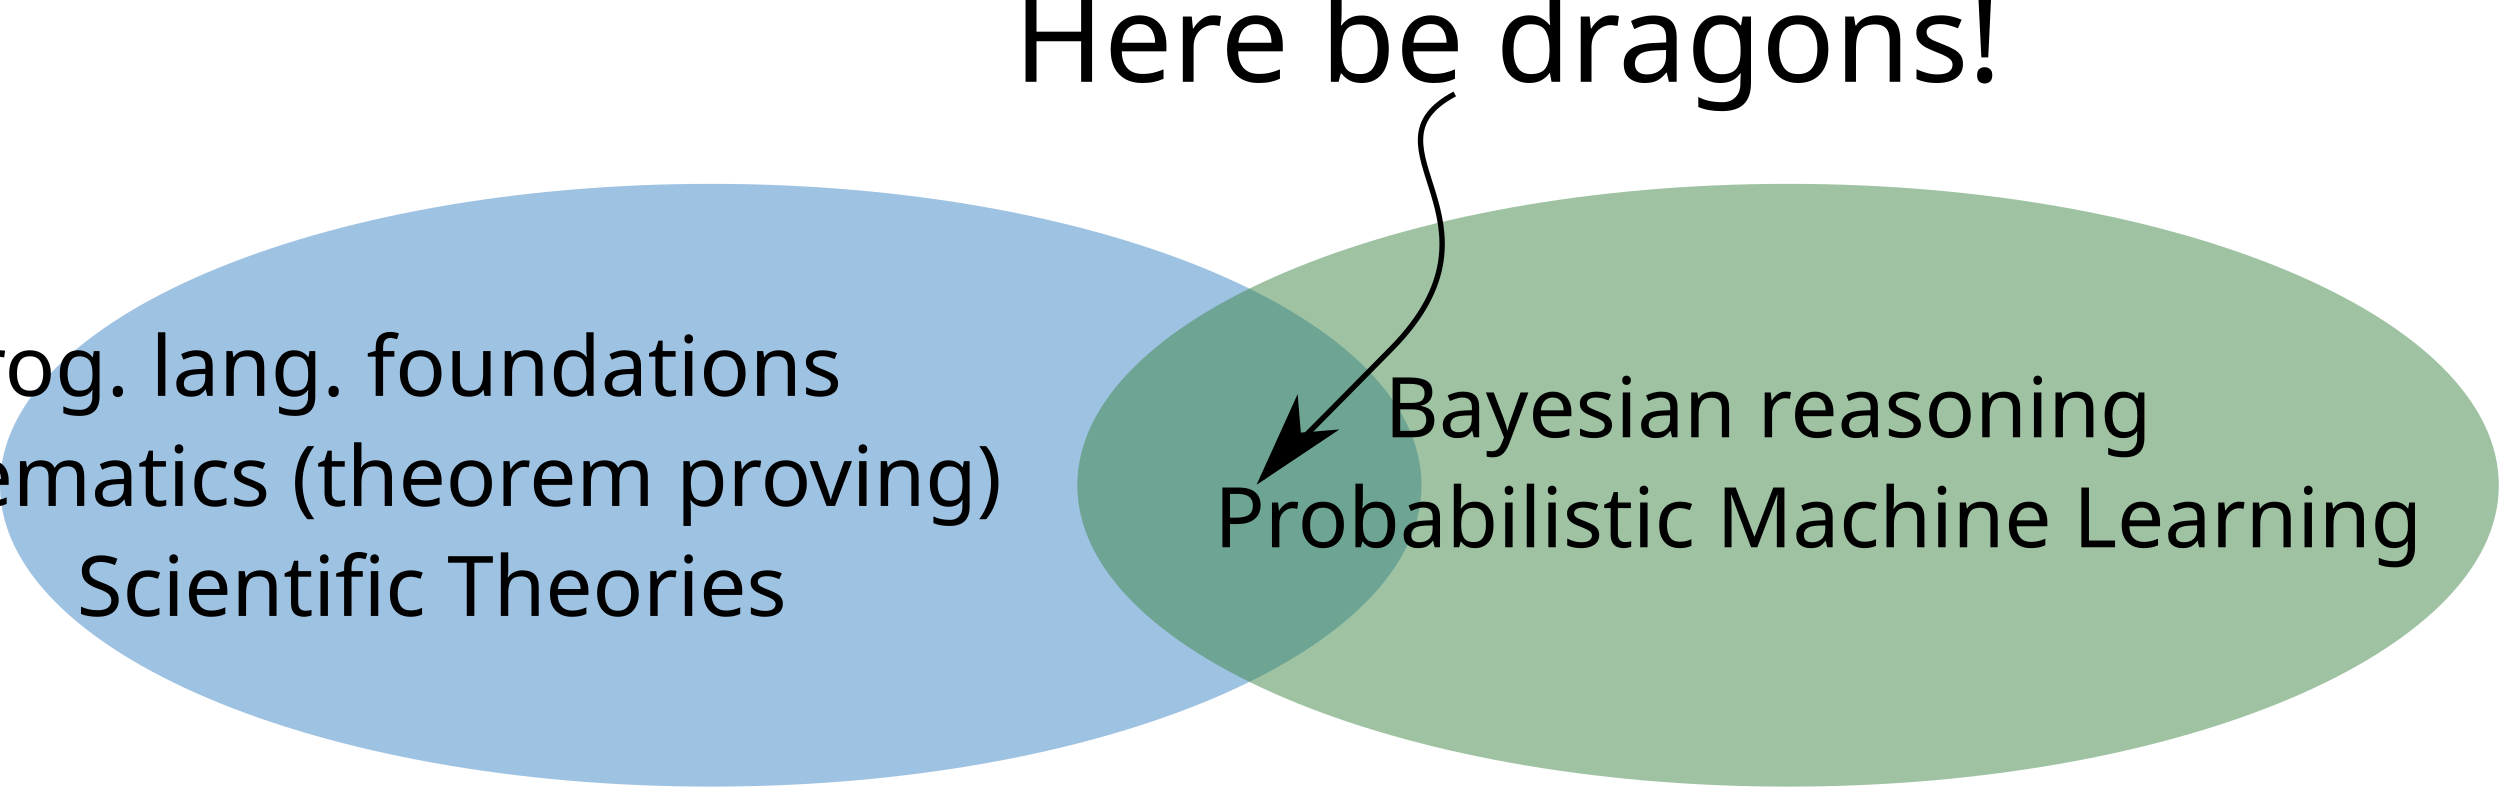
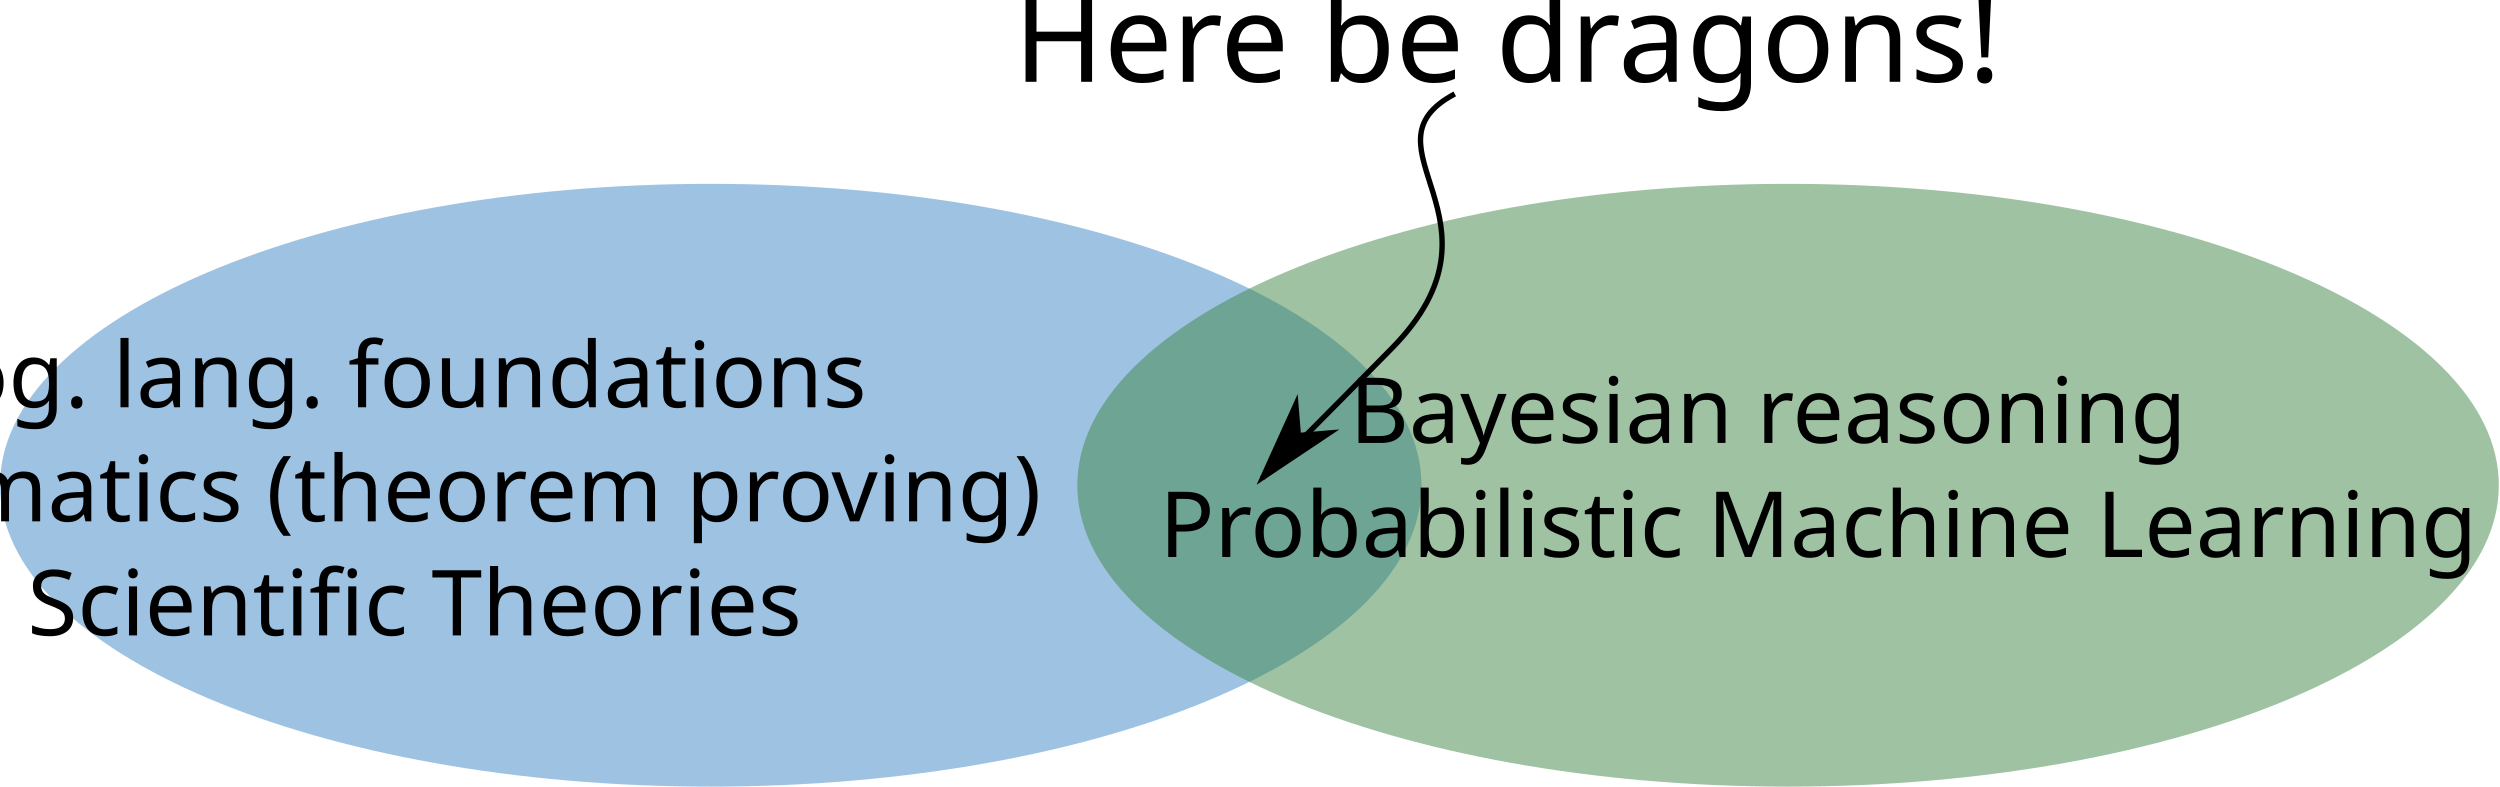
<svg xmlns="http://www.w3.org/2000/svg" width="232mm" height="73mm" viewBox="0 0 232 73" version="1.1" id="svg8">
  <defs id="defs2">
    <marker orient="auto" refY="0" refX="0" id="marker1187" style="overflow:visible">
      <path id="path1185" d="M 0,0 5,-5 -12.5,0 5,5 Z" style="fill:#000000;fill-opacity:1;fill-rule:evenodd;stroke:#000000;stroke-width:1pt;stroke-opacity:1" transform="matrix(0.8,0,0,0.8,10,0)" />
    </marker>
    <marker orient="auto" refY="0" refX="0" id="Arrow1Lstart" style="overflow:visible">
      <path id="path903" d="M 0,0 5,-5 -12.5,0 5,5 Z" style="fill:#000000;fill-opacity:1;fill-rule:evenodd;stroke:#000000;stroke-width:1pt;stroke-opacity:1" transform="matrix(0.8,0,0,0.8,10,0)" />
    </marker>
  </defs>
  <g id="layer1" transform="translate(0,-224)">
    <ellipse style="opacity:0.5;fill:#3d85c6;fill-opacity:1;fill-rule:nonzero;stroke:none;stroke-width:0.577;stroke-linecap:round;stroke-linejoin:round;stroke-miterlimit:4;stroke-dasharray:none;stroke-opacity:1" id="path884" cx="65.957" cy="269.03" rx="65.957" ry="27.97" />
    <ellipse style="opacity:0.5;fill:#3d8545;fill-opacity:1;fill-rule:nonzero;stroke:none;stroke-width:0.577;stroke-linecap:round;stroke-linejoin:round;stroke-miterlimit:4;stroke-dasharray:none;stroke-opacity:1" id="path884-9" cx="165.932" cy="269.03" rx="65.957" ry="27.97" />
    <text xml:space="preserve" style="font-style:normal;font-variant:normal;font-weight:normal;font-stretch:normal;font-size:7.761px;line-height:1.25;font-family:'Noto Mono';-inkscape-font-specification:'Noto Mono';letter-spacing:0px;word-spacing:0px;fill:#000000;fill-opacity:1;stroke:none;stroke-width:0.265" x="94.078" y="231.596" id="text817">
      <tspan id="tspan815" x="94.078" y="231.596" style="font-style:normal;font-variant:normal;font-weight:normal;font-stretch:normal;font-size:11.289px;font-family:'EB Garamond 12 All SC';-inkscape-font-specification:'EB Garamond 12 All SC';stroke-width:0.265">Here be dragons!</tspan>
    </text>
-     <text xml:space="preserve" style="font-style:normal;font-variant:normal;font-weight:normal;font-stretch:normal;font-size:7.761px;line-height:1.25;font-family:'Noto Mono';-inkscape-font-specification:'Noto Mono';letter-spacing:0px;word-spacing:0px;fill:#000000;fill-opacity:1;stroke:none;stroke-width:0.265" x="51.701" y="260.738" id="text840">
-       <tspan id="tspan838" x="51.701" y="260.738" style="font-style:normal;font-variant:normal;font-weight:normal;font-stretch:normal;font-family:'EB Garamond';-inkscape-font-specification:'EB Garamond';text-align:center;text-anchor:middle;stroke-width:0.265">Prog. lang. foundations</tspan>
-       <tspan x="51.701" y="270.949" style="font-style:normal;font-variant:normal;font-weight:normal;font-stretch:normal;font-family:'EB Garamond';-inkscape-font-specification:'EB Garamond';text-align:center;text-anchor:middle;stroke-width:0.265" id="tspan842">Mathematics (theorem proving)</tspan>
-       <tspan x="51.701" y="281.16" style="font-style:normal;font-variant:normal;font-weight:normal;font-stretch:normal;font-family:'EB Garamond';-inkscape-font-specification:'EB Garamond';text-align:center;text-anchor:middle;stroke-width:0.265" id="tspan844">Scientific Theories</tspan>
+     <text xml:space="preserve" style="font-style:normal;font-variant:normal;font-weight:normal;font-stretch:normal;font-size:7.761px;line-height:1.25;font-family:'Noto Mono';-inkscape-font-specification:'Noto Mono';letter-spacing:0px;word-spacing:0px;fill:#000000;fill-opacity:1;stroke:none;stroke-width:0.265" x="50.113" y="261.796" id="text840">
+       <tspan id="tspan838" x="50.113" y="261.796" style="font-style:normal;font-variant:normal;font-weight:normal;font-stretch:normal;font-size:8.467px;font-family:'Ubuntu Condensed';-inkscape-font-specification:'Ubuntu Condensed, ';text-align:center;text-anchor:middle;stroke-width:0.265">Prog. lang. foundations</tspan>
+       <tspan x="50.113" y="272.379" style="font-style:normal;font-variant:normal;font-weight:normal;font-stretch:normal;font-size:8.467px;font-family:'Ubuntu Condensed';-inkscape-font-specification:'Ubuntu Condensed, ';text-align:center;text-anchor:middle;stroke-width:0.265" id="tspan842">Mathematics (theorem proving)</tspan>
+       <tspan x="50.113" y="282.963" style="font-style:normal;font-variant:normal;font-weight:normal;font-stretch:normal;font-size:8.467px;font-family:'Ubuntu Condensed';-inkscape-font-specification:'Ubuntu Condensed, ';text-align:center;text-anchor:middle;stroke-width:0.265" id="tspan844">Scientific Theories</tspan>
    </text>
-     <text xml:space="preserve" style="font-style:normal;font-variant:normal;font-weight:normal;font-stretch:normal;font-size:7.761px;line-height:1.25;font-family:'Noto Mono';-inkscape-font-specification:'Noto Mono';letter-spacing:0px;word-spacing:0px;fill:#000000;fill-opacity:1;stroke:none;stroke-width:0.265" x="180.373" y="264.576" id="text840-4">
-       <tspan x="180.373" y="264.576" style="font-style:normal;font-variant:normal;font-weight:normal;font-stretch:normal;font-family:'EB Garamond';-inkscape-font-specification:'EB Garamond';text-align:center;text-anchor:middle;stroke-width:0.265" id="tspan844-3">Bayesian reasoning</tspan>
-       <tspan x="180.373" y="274.787" style="font-style:normal;font-variant:normal;font-weight:normal;font-stretch:normal;font-family:'EB Garamond';-inkscape-font-specification:'EB Garamond';text-align:center;text-anchor:middle;stroke-width:0.265" id="tspan882">Probabilistic Machine Learning</tspan>
+     <text xml:space="preserve" style="font-style:normal;font-variant:normal;font-weight:normal;font-stretch:normal;font-size:7.761px;line-height:1.25;font-family:'Noto Mono';-inkscape-font-specification:'Noto Mono';letter-spacing:0px;word-spacing:0px;fill:#000000;fill-opacity:1;stroke:none;stroke-width:0.265" x="180.373" y="265.105" id="text840-4">
+       <tspan x="180.373" y="265.105" style="font-style:normal;font-variant:normal;font-weight:normal;font-stretch:normal;font-size:8.467px;font-family:'Ubuntu Condensed';-inkscape-font-specification:'Ubuntu Condensed, ';text-align:center;text-anchor:middle;stroke-width:0.265" id="tspan844-3">Bayesian reasoning</tspan>
+       <tspan x="180.373" y="275.689" style="font-style:normal;font-variant:normal;font-weight:normal;font-stretch:normal;font-size:8.467px;font-family:'Ubuntu Condensed';-inkscape-font-specification:'Ubuntu Condensed, ';text-align:center;text-anchor:middle;stroke-width:0.265" id="tspan882">Probabilistic Machine Learning</tspan>
    </text>
    <path style="fill:none;stroke:#000000;stroke-width:0.5;stroke-linecap:butt;stroke-linejoin:miter;stroke-miterlimit:4;stroke-dasharray:none;stroke-opacity:1;marker-end:url(#marker1187)" d="m 135.003,232.717 c -9.26,4.914 5.859,11.717 -5.859,23.624 -13.086,13.297 -11.906,11.906 -11.906,11.906" id="path901" />
  </g>
</svg>
